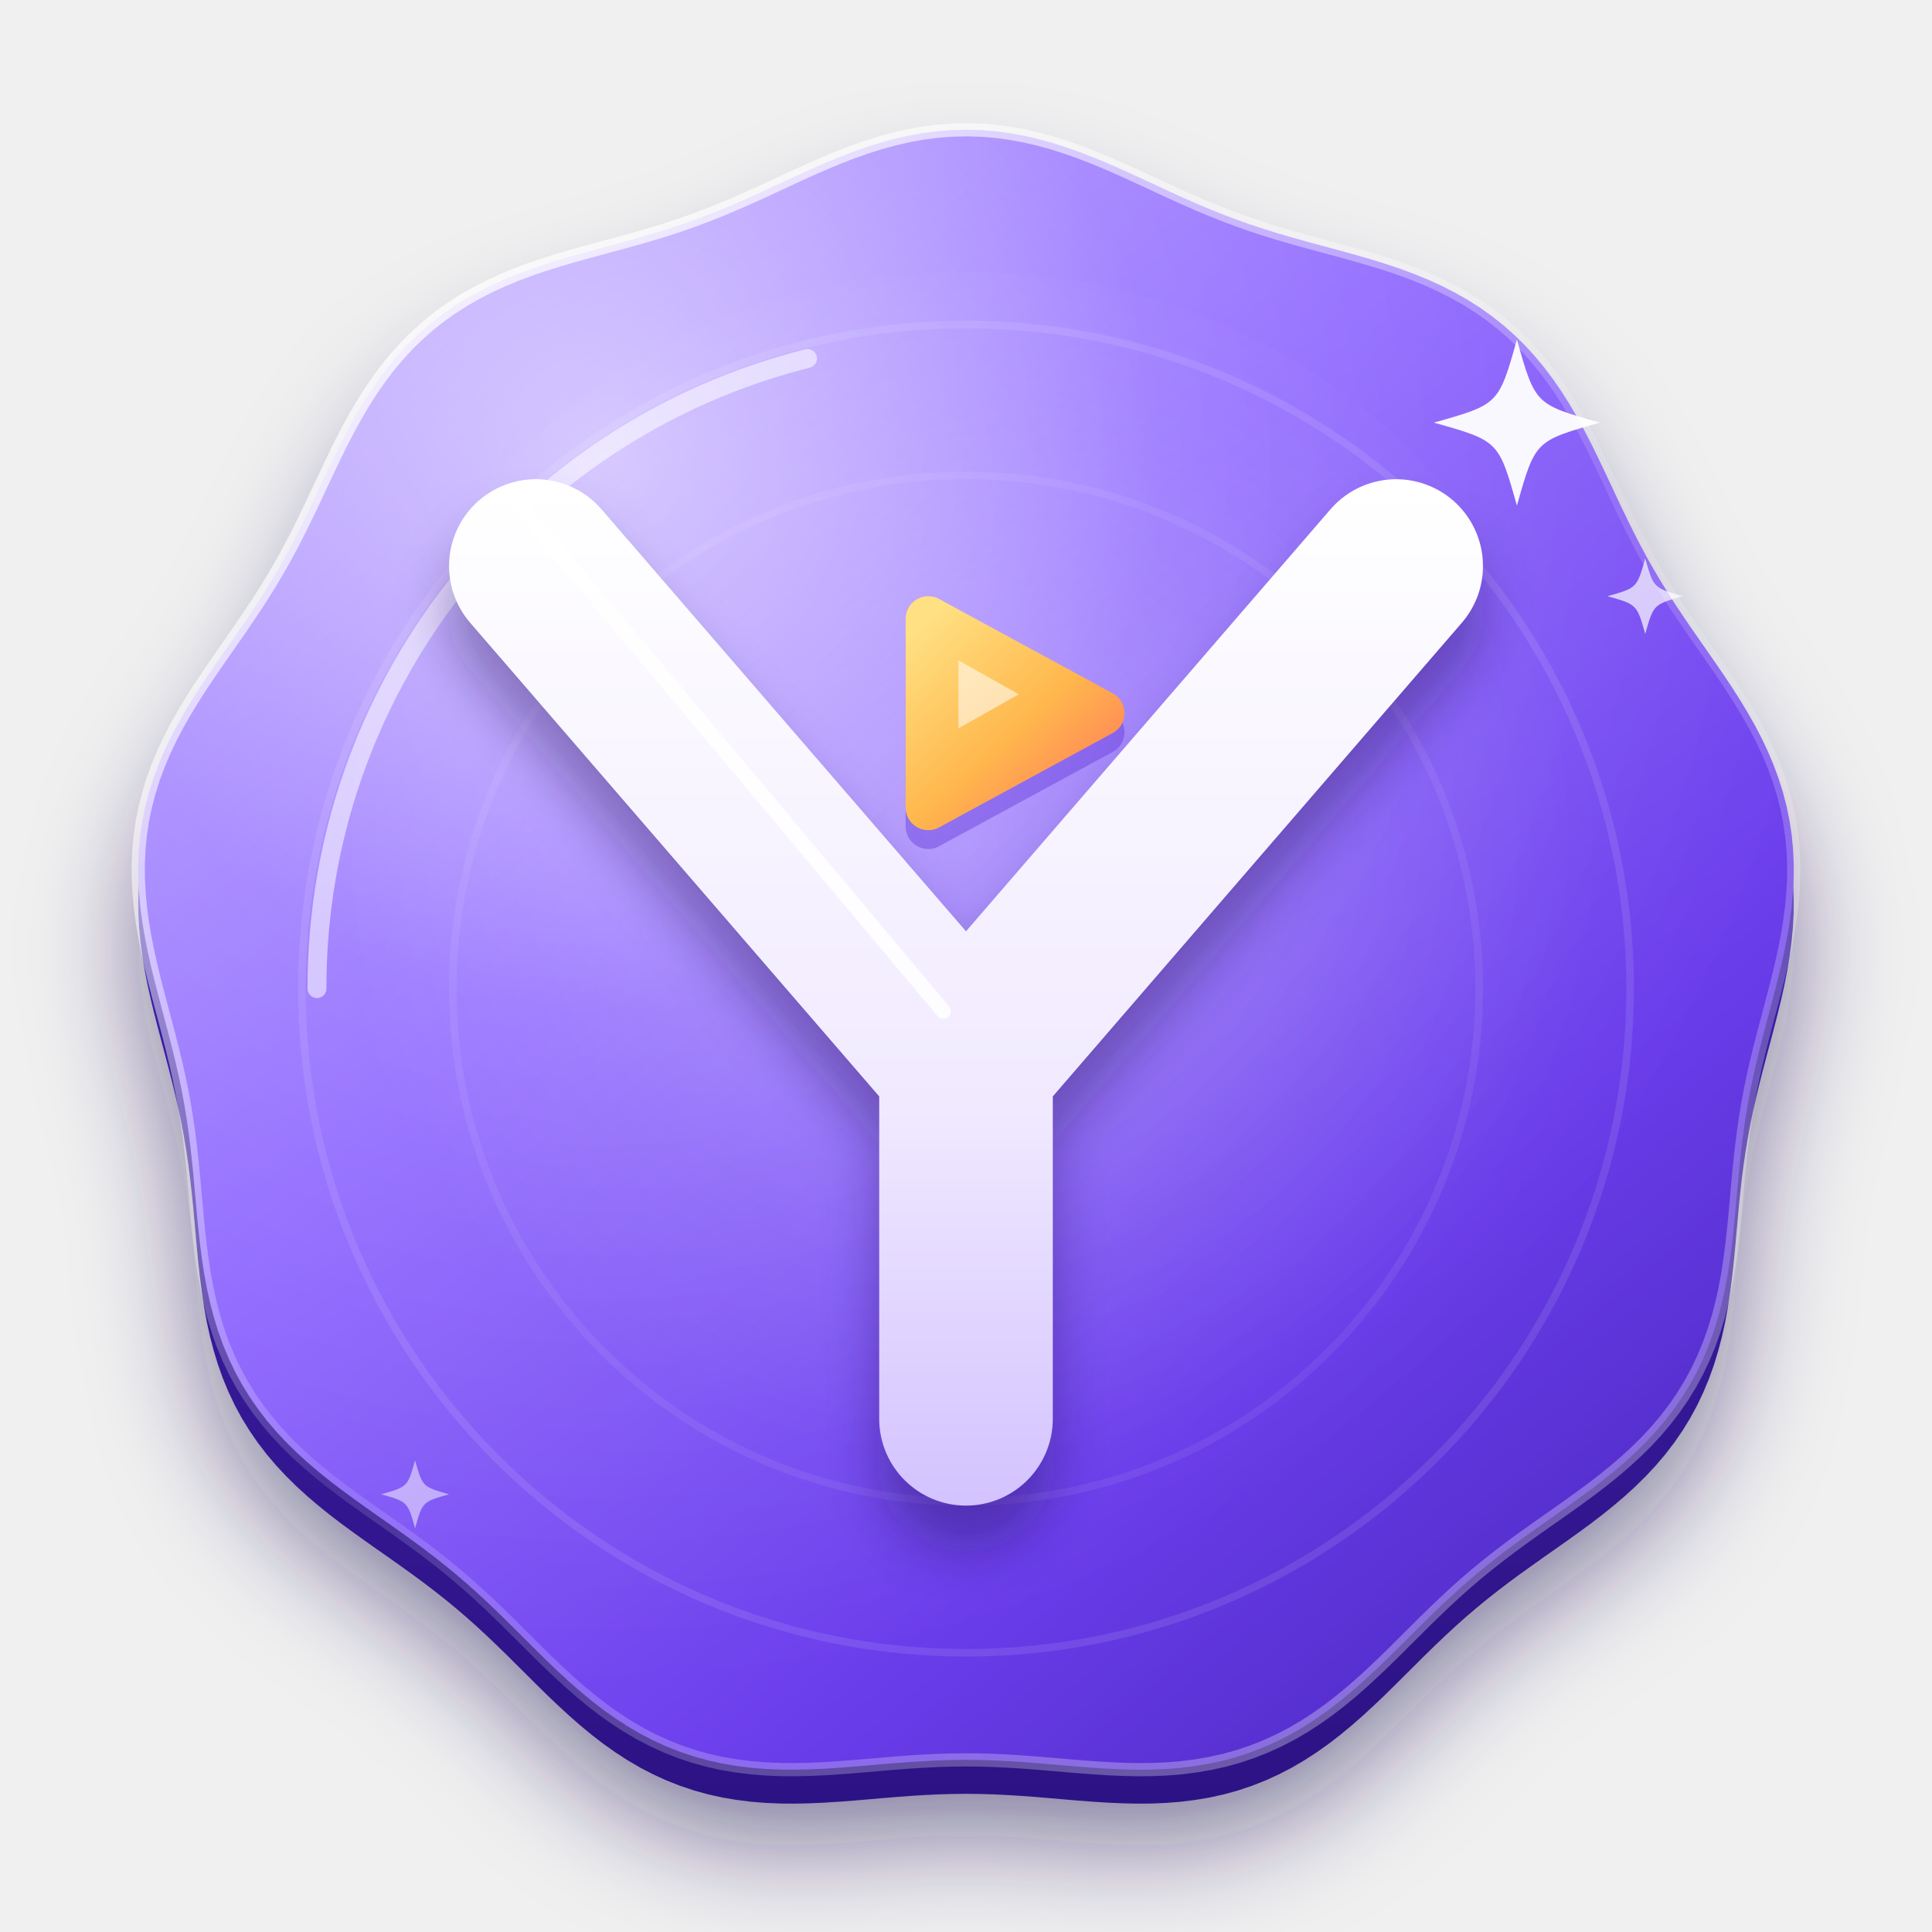
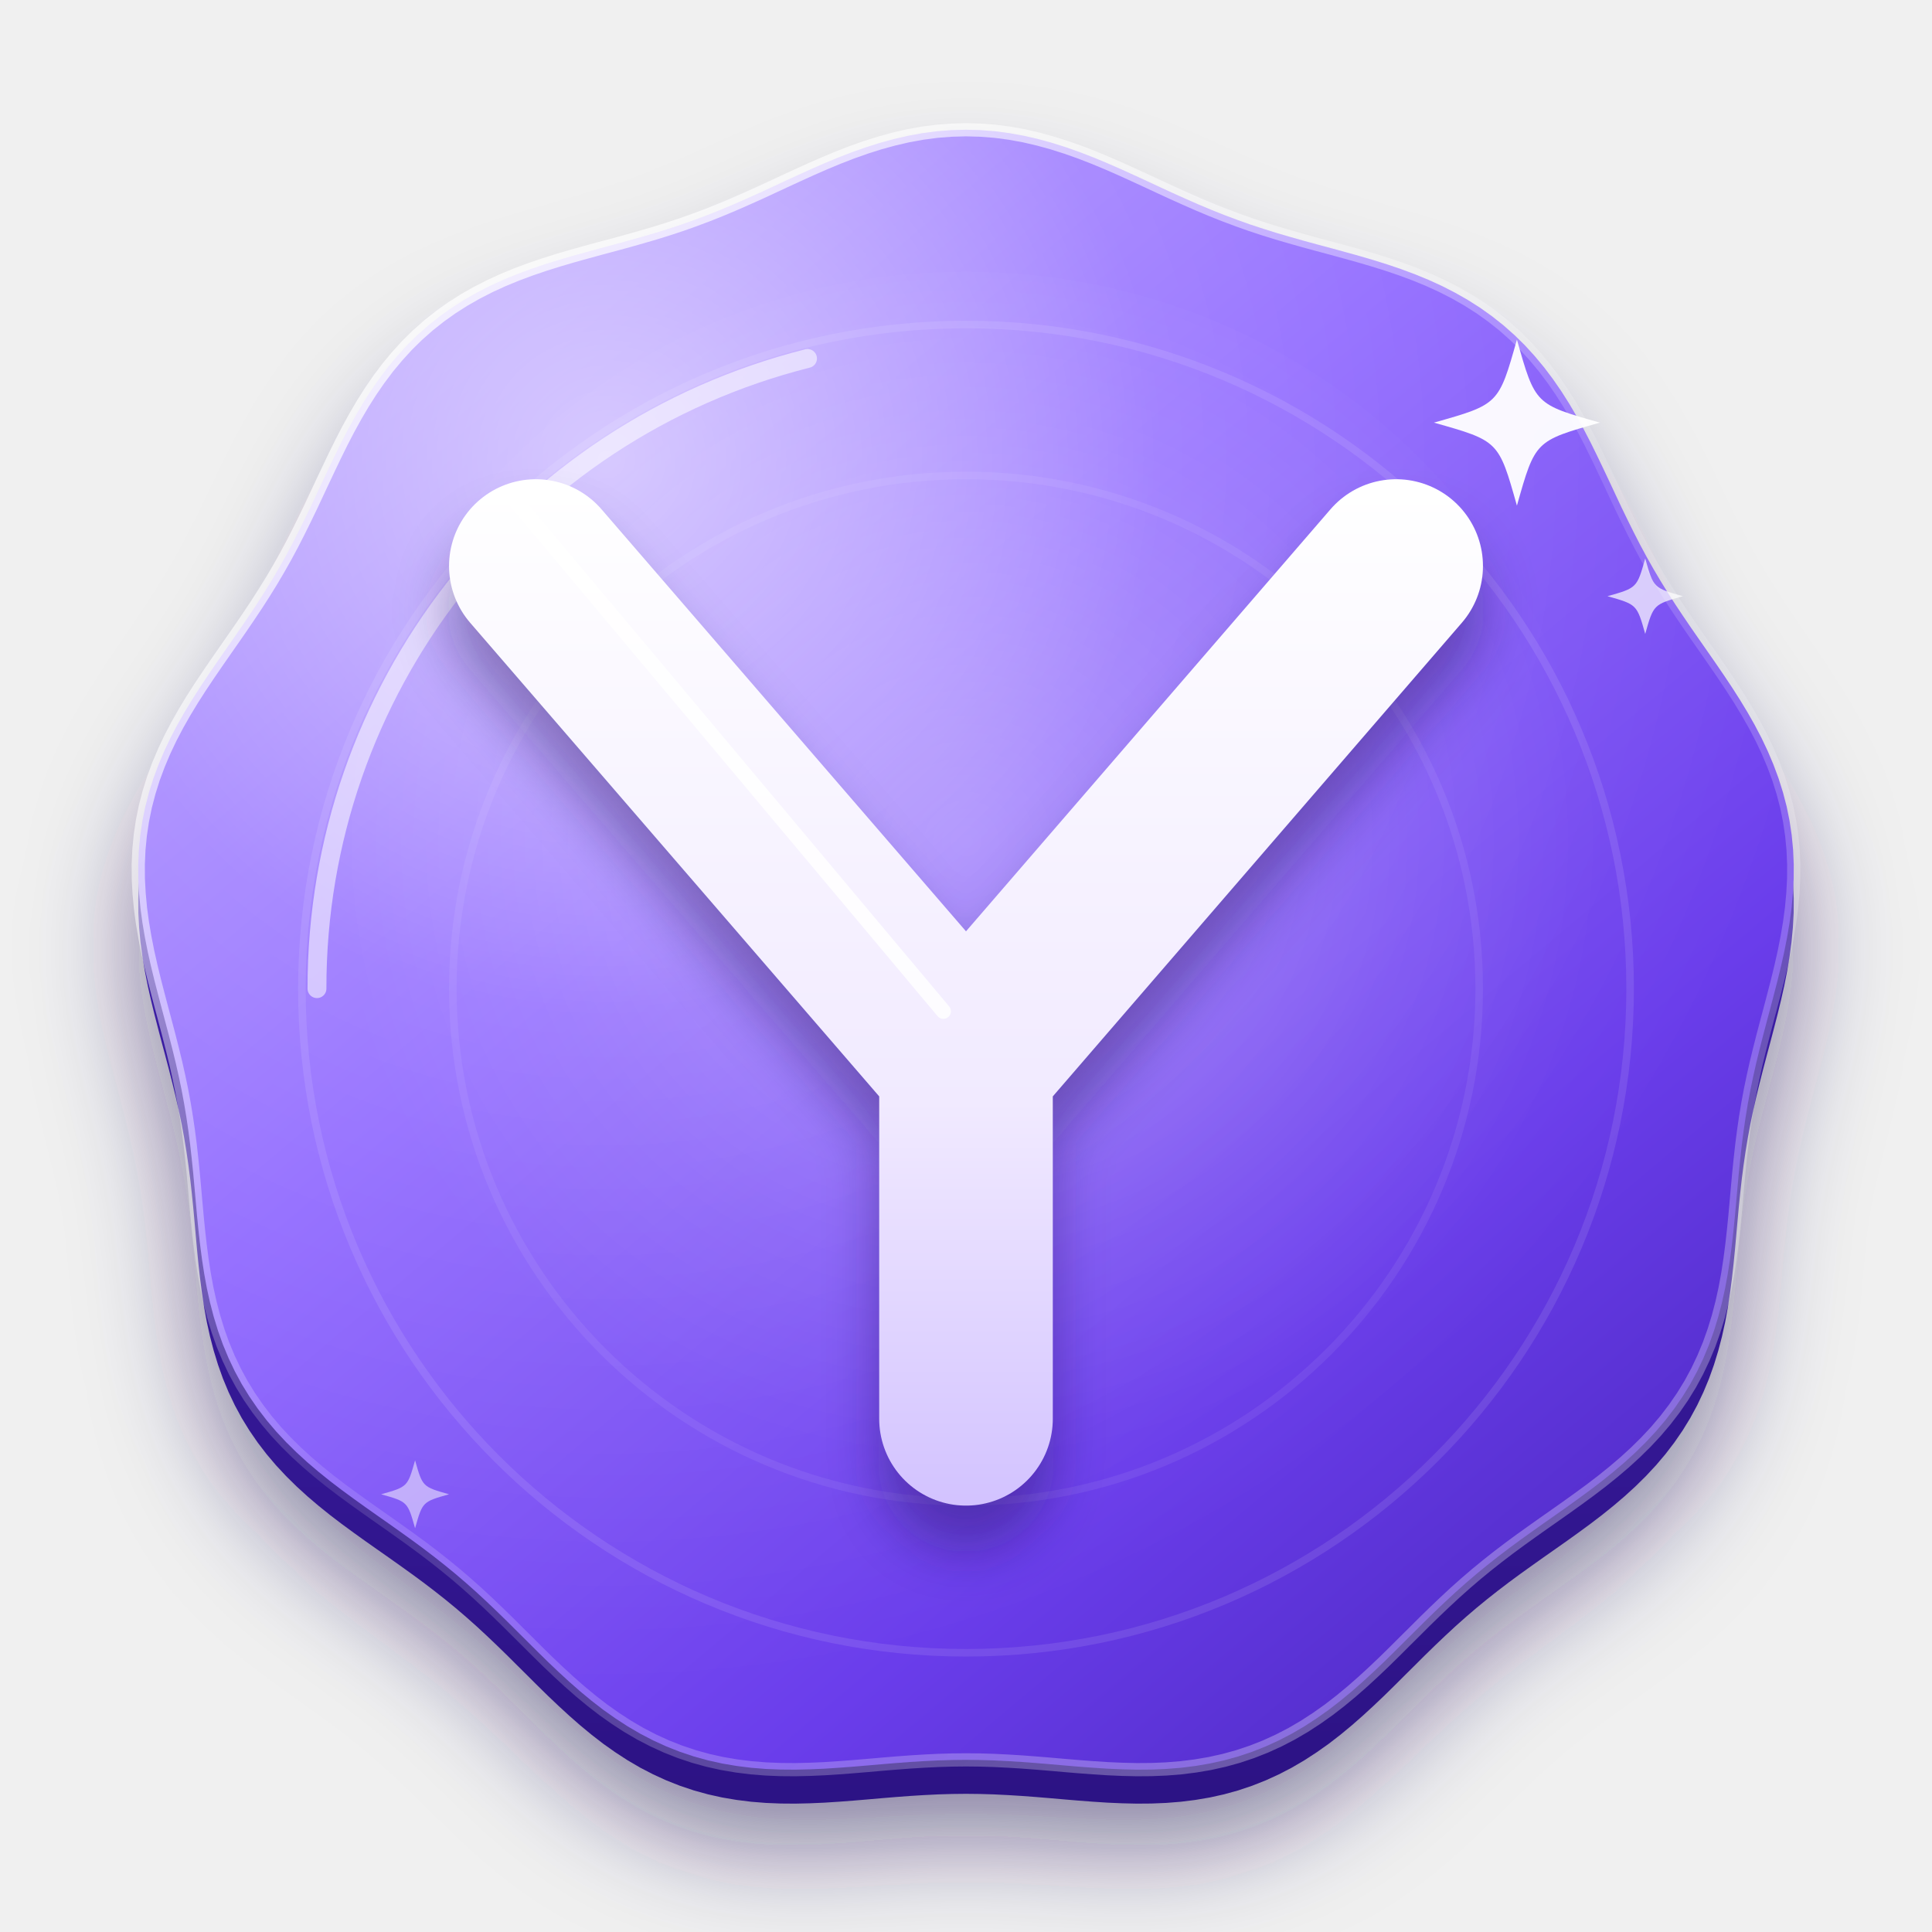
<svg xmlns="http://www.w3.org/2000/svg" width="512" height="512" viewBox="0 0 512 512" role="img" aria-labelledby="t d">
  <defs>
    <linearGradient id="body" x1="70" y1="40" x2="440" y2="480" gradientUnits="userSpaceOnUse">
      <stop offset="0" stop-color="#B9A3FF" />
      <stop offset="0.38" stop-color="#8F68FF" />
      <stop offset="0.72" stop-color="#6A3DEB" />
      <stop offset="1" stop-color="#4624B8" />
    </linearGradient>
    <linearGradient id="depth" x1="256" y1="40" x2="256" y2="500" gradientUnits="userSpaceOnUse">
      <stop offset="0" stop-color="#4A27C2" />
      <stop offset="1" stop-color="#2A1180" />
    </linearGradient>
    <radialGradient id="light" cx="0.28" cy="0.2" r="0.75">
      <stop offset="0" stop-color="#FFFFFF" stop-opacity="0.55" />
      <stop offset="0.45" stop-color="#FFFFFF" stop-opacity="0.12" />
      <stop offset="1" stop-color="#FFFFFF" stop-opacity="0" />
    </radialGradient>
    <radialGradient id="glow" cx="0.5" cy="0.46" r="0.5">
      <stop offset="0" stop-color="#FFFFFF" stop-opacity="0.26" />
      <stop offset="0.7" stop-color="#FFFFFF" stop-opacity="0.06" />
      <stop offset="1" stop-color="#FFFFFF" stop-opacity="0" />
    </radialGradient>
    <linearGradient id="rim" x1="90" y1="50" x2="420" y2="470" gradientUnits="userSpaceOnUse">
      <stop offset="0" stop-color="#FFFFFF" stop-opacity="0.85" />
      <stop offset="0.5" stop-color="#FFFFFF" stop-opacity="0.12" />
      <stop offset="1" stop-color="#FFFFFF" stop-opacity="0.35" />
    </linearGradient>
    <linearGradient id="letter" x1="256" y1="130" x2="256" y2="400" gradientUnits="userSpaceOnUse">
      <stop offset="0" stop-color="#FFFFFF" />
      <stop offset="0.6" stop-color="#F1EAFF" />
      <stop offset="1" stop-color="#D2C2FF" />
    </linearGradient>
-     <linearGradient id="accent" x1="246" y1="164" x2="292" y2="214" gradientUnits="userSpaceOnUse">
-       <stop offset="0" stop-color="#FFE082" />
-       <stop offset="0.55" stop-color="#FFB74D" />
-       <stop offset="1" stop-color="#FF7A59" />
-     </linearGradient>
    <clipPath id="clip">
      <path d="M256,34.38L259.87,34.49L263.72,34.79L267.57,35.3L271.38,35.99L275.17,36.87L278.92,37.9L282.63,39.08L286.3,40.38L289.93,41.79L293.51,43.28L297.05,44.83L300.55,46.42L304.02,48.02L307.46,49.62L310.88,51.2L314.29,52.73L317.69,54.22L321.1,55.65L324.52,57.01L327.96,58.3L331.42,59.53L334.91,60.68L338.44,61.78L342.01,62.82L345.61,63.84L349.24,64.83L352.9,65.81L356.59,66.82L360.29,67.85L364,68.94L367.7,70.1L371.38,71.35L375.03,72.71L378.63,74.19L382.17,75.81L385.63,77.58L389,79.5L392.27,81.58L395.42,83.83L398.45,86.23L401.35,88.8L404.11,91.51L406.72,94.37L409.2,97.35L411.54,100.46L413.75,103.66L415.84,106.95L417.81,110.31L419.68,113.71L421.47,117.16L423.18,120.62L424.84,124.09L426.47,127.54L428.08,130.98L429.68,134.39L431.31,137.75L432.96,141.08L434.65,144.37L436.39,147.61L438.2,150.81L440.07,153.97L442,157.1L444,160.21L446.06,163.3L448.16,166.39L450.31,169.49L452.48,172.6L454.66,175.74L456.83,178.91L458.97,182.12L461.06,185.39L463.08,188.72L465,192.1L466.81,195.55L468.48,199.07L469.99,202.65L471.34,206.28L472.5,209.98L473.48,213.73L474.25,217.52L474.82,221.34L475.19,225.2L475.36,229.07L475.34,232.95L475.13,236.83L474.77,240.7L474.25,244.56L473.6,248.4L472.85,252.21L472,256L471.09,259.75L470.13,263.48L469.16,267.17L468.18,270.84L467.22,274.48L466.3,278.1L465.42,281.71L464.61,285.32L463.86,288.92L463.19,292.53L462.59,296.16L462.06,299.8L461.59,303.46L461.18,307.16L460.8,310.88L460.46,314.63L460.12,318.41L459.78,322.21L459.4,326.04L458.97,329.88L458.47,333.72L457.88,337.57L457.18,341.39L456.34,345.2L455.36,348.96L454.22,352.68L452.92,356.33L451.43,359.91L449.77,363.41L447.93,366.81L445.9,370.11L443.71,373.29L441.35,376.37L438.84,379.33L436.19,382.17L433.42,384.9L430.54,387.53L427.58,390.05L424.55,392.49L421.47,394.84L418.35,397.13L415.23,399.37L412.11,401.57L409,403.75L405.93,405.93L402.89,408.11L399.9,410.31L396.96,412.55L394.07,414.83L391.23,417.16L388.44,419.55L385.69,422L382.98,424.51L380.29,427.07L377.61,429.68L374.94,432.34L372.25,435.01L369.54,437.71L366.8,440.4L364,443.06L361.14,445.69L358.22,448.25L355.22,450.73L352.14,453.11L348.96,455.36L345.7,457.48L342.35,459.44L338.92,461.22L335.4,462.83L331.8,464.25L328.13,465.48L324.4,466.51L320.62,467.35L316.79,468L312.93,468.48L309.05,468.79L305.16,468.95L301.27,468.98L297.38,468.89L293.51,468.72L289.65,468.47L285.82,468.18L282.01,467.86L278.23,467.53L274.48,467.22L270.75,466.94L267.04,466.71L263.35,466.53L259.67,466.42L256,466.38L252.33,466.42L248.65,466.53L244.96,466.71L241.25,466.94L237.52,467.22L233.77,467.53L229.99,467.86L226.18,468.18L222.35,468.47L218.49,468.72L214.62,468.89L210.73,468.98L206.84,468.95L202.95,468.79L199.07,468.48L195.21,468L191.38,467.35L187.6,466.51L183.87,465.48L180.2,464.25L176.6,462.83L173.08,461.22L169.65,459.44L166.3,457.48L163.04,455.36L159.86,453.11L156.78,450.73L153.78,448.25L150.86,445.69L148,443.06L145.2,440.4L142.46,437.71L139.75,435.01L137.06,432.34L134.39,429.68L131.71,427.07L129.02,424.51L126.31,422L123.56,419.55L120.77,417.16L117.93,414.83L115.04,412.55L112.1,410.31L109.11,408.11L106.07,405.93L103,403.75L99.89,401.57L96.77,399.37L93.65,397.13L90.53,394.84L87.45,392.49L84.42,390.05L81.46,387.53L78.58,384.9L75.81,382.17L73.16,379.33L70.65,376.37L68.29,373.29L66.1,370.11L64.07,366.81L62.23,363.41L60.57,359.91L59.08,356.33L57.78,352.68L56.64,348.96L55.66,345.2L54.82,341.39L54.12,337.57L53.53,333.72L53.03,329.88L52.6,326.04L52.22,322.21L51.88,318.41L51.54,314.63L51.2,310.88L50.82,307.16L50.41,303.46L49.94,299.8L49.41,296.16L48.81,292.53L48.14,288.92L47.39,285.32L46.58,281.71L45.7,278.1L44.78,274.48L43.82,270.84L42.84,267.17L41.87,263.48L40.91,259.75L40,256L39.15,252.21L38.4,248.4L37.75,244.56L37.23,240.7L36.87,236.83L36.66,232.95L36.64,229.07L36.81,225.2L37.18,221.34L37.75,217.52L38.52,213.73L39.5,209.98L40.66,206.28L42.01,202.65L43.52,199.07L45.19,195.55L47,192.1L48.92,188.72L50.94,185.39L53.03,182.12L55.17,178.91L57.34,175.74L59.52,172.6L61.69,169.49L63.84,166.39L65.94,163.3L68,160.21L70,157.1L71.93,153.97L73.8,150.81L75.61,147.61L77.35,144.37L79.04,141.08L80.69,137.75L82.32,134.39L83.92,130.98L85.53,127.54L87.16,124.09L88.82,120.62L90.53,117.16L92.32,113.71L94.19,110.31L96.16,106.95L98.25,103.66L100.46,100.46L102.8,97.35L105.28,94.37L107.89,91.51L110.65,88.8L113.55,86.23L116.58,83.83L119.73,81.58L123,79.5L126.37,77.58L129.83,75.81L133.37,74.19L136.97,72.71L140.62,71.35L144.3,70.1L148,68.94L151.71,67.85L155.41,66.82L159.1,65.81L162.76,64.83L166.39,63.84L169.99,62.82L173.56,61.78L177.09,60.68L180.58,59.53L184.04,58.3L187.48,57.01L190.9,55.65L194.31,54.22L197.71,52.73L201.12,51.2L204.54,49.62L207.98,48.02L211.45,46.42L214.95,44.83L218.49,43.28L222.07,41.79L225.7,40.38L229.37,39.08L233.08,37.9L236.83,36.87L240.62,35.99L244.43,35.3L248.28,34.79L252.13,34.49Z" />
    </clipPath>
    <filter id="blur" x="-20%" y="-20%" width="140%" height="150%">
      <feGaussianBlur stdDeviation="14" />
    </filter>
    <filter id="soft" x="-20%" y="-20%" width="140%" height="150%">
      <feGaussianBlur stdDeviation="7" />
    </filter>
  </defs>
  <path d="M256,34.38L259.87,34.49L263.72,34.79L267.57,35.3L271.38,35.99L275.17,36.87L278.92,37.9L282.63,39.08L286.3,40.38L289.93,41.79L293.51,43.28L297.05,44.83L300.55,46.42L304.02,48.02L307.46,49.62L310.88,51.2L314.29,52.73L317.69,54.22L321.1,55.65L324.52,57.01L327.96,58.3L331.42,59.53L334.91,60.68L338.44,61.78L342.01,62.82L345.61,63.84L349.24,64.83L352.9,65.81L356.59,66.82L360.29,67.85L364,68.94L367.7,70.1L371.38,71.35L375.03,72.71L378.63,74.19L382.17,75.81L385.63,77.58L389,79.5L392.27,81.58L395.42,83.83L398.45,86.23L401.35,88.8L404.11,91.51L406.72,94.37L409.2,97.35L411.54,100.46L413.75,103.66L415.84,106.95L417.81,110.31L419.68,113.71L421.47,117.16L423.18,120.62L424.84,124.09L426.47,127.54L428.08,130.98L429.68,134.39L431.31,137.75L432.96,141.08L434.65,144.37L436.39,147.61L438.2,150.81L440.07,153.97L442,157.1L444,160.21L446.06,163.3L448.16,166.39L450.31,169.49L452.48,172.6L454.66,175.74L456.83,178.91L458.97,182.12L461.06,185.39L463.08,188.72L465,192.1L466.81,195.55L468.48,199.07L469.99,202.65L471.34,206.28L472.5,209.98L473.48,213.73L474.25,217.52L474.82,221.34L475.19,225.2L475.36,229.07L475.34,232.95L475.13,236.83L474.77,240.7L474.25,244.56L473.6,248.4L472.85,252.21L472,256L471.09,259.75L470.13,263.48L469.16,267.17L468.18,270.84L467.22,274.48L466.3,278.1L465.42,281.71L464.61,285.32L463.86,288.92L463.19,292.53L462.59,296.16L462.06,299.8L461.59,303.46L461.18,307.16L460.8,310.88L460.46,314.63L460.12,318.41L459.78,322.21L459.4,326.04L458.97,329.88L458.47,333.72L457.88,337.57L457.18,341.39L456.34,345.2L455.36,348.96L454.22,352.68L452.92,356.33L451.43,359.91L449.77,363.41L447.93,366.81L445.9,370.11L443.71,373.29L441.35,376.37L438.84,379.33L436.19,382.17L433.42,384.9L430.54,387.53L427.58,390.05L424.55,392.49L421.47,394.84L418.35,397.13L415.23,399.37L412.11,401.57L409,403.75L405.93,405.93L402.89,408.11L399.9,410.31L396.96,412.55L394.07,414.83L391.23,417.16L388.44,419.55L385.69,422L382.98,424.51L380.29,427.07L377.61,429.68L374.94,432.34L372.25,435.01L369.54,437.71L366.8,440.4L364,443.06L361.14,445.69L358.22,448.25L355.22,450.73L352.14,453.11L348.96,455.36L345.7,457.48L342.35,459.44L338.92,461.22L335.4,462.83L331.8,464.25L328.13,465.48L324.4,466.51L320.62,467.35L316.79,468L312.93,468.48L309.05,468.79L305.16,468.95L301.27,468.98L297.38,468.89L293.51,468.72L289.65,468.47L285.82,468.18L282.01,467.86L278.23,467.53L274.48,467.22L270.75,466.94L267.04,466.71L263.35,466.53L259.67,466.42L256,466.38L252.33,466.42L248.65,466.53L244.96,466.71L241.25,466.94L237.52,467.22L233.77,467.53L229.99,467.86L226.18,468.18L222.35,468.47L218.49,468.72L214.62,468.89L210.73,468.98L206.84,468.95L202.95,468.79L199.07,468.48L195.21,468L191.38,467.35L187.6,466.51L183.87,465.48L180.2,464.25L176.6,462.83L173.08,461.22L169.65,459.44L166.3,457.48L163.04,455.36L159.86,453.11L156.78,450.73L153.78,448.25L150.86,445.69L148,443.06L145.2,440.4L142.46,437.71L139.75,435.01L137.06,432.34L134.39,429.68L131.71,427.07L129.02,424.51L126.31,422L123.56,419.55L120.77,417.16L117.93,414.83L115.04,412.55L112.1,410.31L109.11,408.11L106.07,405.93L103,403.75L99.89,401.57L96.77,399.37L93.65,397.13L90.53,394.84L87.45,392.49L84.42,390.05L81.46,387.53L78.58,384.9L75.81,382.17L73.16,379.33L70.65,376.37L68.29,373.29L66.1,370.11L64.07,366.81L62.23,363.41L60.57,359.91L59.08,356.33L57.78,352.68L56.64,348.96L55.66,345.2L54.82,341.39L54.12,337.57L53.53,333.72L53.03,329.88L52.6,326.04L52.22,322.21L51.88,318.41L51.54,314.63L51.2,310.88L50.82,307.16L50.41,303.46L49.94,299.8L49.41,296.16L48.81,292.53L48.14,288.92L47.39,285.32L46.58,281.71L45.7,278.1L44.78,274.48L43.82,270.84L42.84,267.17L41.87,263.48L40.91,259.75L40,256L39.15,252.21L38.4,248.4L37.75,244.56L37.23,240.7L36.87,236.83L36.66,232.95L36.64,229.07L36.81,225.2L37.18,221.34L37.75,217.52L38.52,213.73L39.5,209.98L40.66,206.28L42.01,202.65L43.52,199.07L45.19,195.55L47,192.1L48.92,188.72L50.94,185.39L53.03,182.12L55.17,178.91L57.34,175.74L59.52,172.6L61.69,169.49L63.84,166.39L65.94,163.3L68,160.21L70,157.1L71.93,153.97L73.8,150.81L75.61,147.61L77.35,144.37L79.04,141.08L80.69,137.75L82.32,134.39L83.92,130.98L85.53,127.54L87.16,124.09L88.82,120.62L90.53,117.16L92.32,113.71L94.19,110.31L96.16,106.95L98.25,103.66L100.46,100.46L102.8,97.35L105.28,94.37L107.89,91.51L110.65,88.8L113.55,86.23L116.58,83.83L119.73,81.58L123,79.5L126.37,77.58L129.83,75.81L133.37,74.19L136.97,72.71L140.62,71.35L144.3,70.1L148,68.94L151.71,67.85L155.41,66.82L159.1,65.81L162.76,64.83L166.39,63.84L169.99,62.82L173.56,61.78L177.09,60.68L180.58,59.53L184.04,58.3L187.48,57.01L190.9,55.65L194.31,54.22L197.71,52.73L201.12,51.2L204.54,49.62L207.98,48.02L211.45,46.42L214.95,44.83L218.49,43.28L222.07,41.79L225.7,40.38L229.37,39.08L233.08,37.9L236.83,36.87L240.62,35.99L244.43,35.3L248.28,34.79L252.13,34.49Z" transform="translate(0 20)" fill="#1B0A55" opacity="0.5" filter="url(#blur)" />
  <path d="M256,34.38L259.87,34.49L263.72,34.79L267.57,35.3L271.38,35.99L275.17,36.87L278.92,37.9L282.63,39.08L286.3,40.38L289.93,41.79L293.51,43.28L297.05,44.83L300.55,46.42L304.02,48.02L307.46,49.62L310.88,51.2L314.29,52.73L317.69,54.22L321.1,55.65L324.52,57.01L327.96,58.3L331.42,59.53L334.91,60.68L338.44,61.78L342.01,62.82L345.61,63.84L349.24,64.83L352.9,65.81L356.59,66.82L360.29,67.85L364,68.94L367.7,70.1L371.38,71.35L375.03,72.71L378.63,74.19L382.17,75.81L385.63,77.58L389,79.5L392.27,81.58L395.42,83.83L398.45,86.23L401.35,88.8L404.11,91.51L406.72,94.37L409.2,97.35L411.54,100.46L413.75,103.66L415.84,106.95L417.81,110.31L419.68,113.71L421.47,117.16L423.18,120.62L424.84,124.09L426.47,127.54L428.08,130.98L429.68,134.39L431.31,137.75L432.96,141.08L434.65,144.37L436.39,147.61L438.2,150.81L440.07,153.97L442,157.1L444,160.21L446.06,163.3L448.16,166.39L450.31,169.49L452.48,172.6L454.66,175.74L456.83,178.91L458.97,182.12L461.06,185.39L463.08,188.72L465,192.1L466.81,195.55L468.48,199.07L469.99,202.65L471.34,206.28L472.5,209.98L473.48,213.73L474.25,217.52L474.82,221.34L475.19,225.2L475.36,229.07L475.34,232.95L475.13,236.83L474.77,240.7L474.25,244.56L473.6,248.4L472.85,252.21L472,256L471.09,259.75L470.13,263.48L469.16,267.17L468.18,270.84L467.22,274.48L466.3,278.1L465.42,281.71L464.61,285.32L463.86,288.92L463.19,292.53L462.59,296.16L462.06,299.8L461.59,303.46L461.18,307.16L460.8,310.88L460.46,314.63L460.12,318.41L459.78,322.21L459.4,326.04L458.97,329.88L458.47,333.72L457.88,337.57L457.18,341.39L456.34,345.2L455.36,348.96L454.22,352.68L452.92,356.33L451.43,359.91L449.77,363.41L447.93,366.81L445.9,370.11L443.71,373.29L441.35,376.37L438.84,379.33L436.19,382.17L433.42,384.9L430.54,387.53L427.58,390.05L424.55,392.49L421.47,394.84L418.35,397.13L415.23,399.37L412.11,401.57L409,403.75L405.93,405.93L402.89,408.11L399.9,410.31L396.96,412.55L394.07,414.83L391.23,417.16L388.44,419.55L385.69,422L382.98,424.51L380.29,427.07L377.61,429.68L374.94,432.34L372.25,435.01L369.54,437.71L366.8,440.4L364,443.06L361.14,445.69L358.22,448.25L355.22,450.73L352.14,453.11L348.96,455.36L345.7,457.48L342.35,459.44L338.92,461.22L335.4,462.83L331.8,464.25L328.13,465.48L324.4,466.51L320.62,467.35L316.79,468L312.93,468.48L309.05,468.79L305.16,468.95L301.27,468.98L297.38,468.89L293.51,468.72L289.65,468.47L285.82,468.18L282.01,467.86L278.23,467.53L274.48,467.22L270.75,466.94L267.04,466.71L263.35,466.53L259.67,466.42L256,466.38L252.33,466.42L248.65,466.53L244.96,466.71L241.25,466.94L237.52,467.22L233.77,467.53L229.99,467.86L226.18,468.18L222.35,468.47L218.49,468.72L214.62,468.89L210.73,468.98L206.84,468.95L202.95,468.79L199.07,468.48L195.21,468L191.38,467.35L187.6,466.51L183.87,465.48L180.2,464.25L176.6,462.83L173.08,461.22L169.65,459.44L166.3,457.48L163.04,455.36L159.86,453.11L156.78,450.73L153.78,448.25L150.86,445.69L148,443.06L145.2,440.4L142.46,437.71L139.75,435.01L137.06,432.34L134.39,429.68L131.71,427.07L129.02,424.51L126.31,422L123.56,419.55L120.77,417.16L117.93,414.83L115.04,412.55L112.1,410.31L109.11,408.11L106.07,405.93L103,403.75L99.89,401.57L96.77,399.37L93.65,397.13L90.53,394.84L87.45,392.49L84.42,390.05L81.46,387.53L78.58,384.9L75.81,382.17L73.16,379.33L70.65,376.37L68.29,373.29L66.1,370.11L64.07,366.81L62.23,363.41L60.57,359.91L59.08,356.33L57.78,352.68L56.64,348.96L55.66,345.2L54.82,341.39L54.12,337.57L53.53,333.72L53.03,329.88L52.6,326.04L52.22,322.21L51.88,318.41L51.54,314.63L51.2,310.88L50.82,307.16L50.41,303.46L49.94,299.8L49.41,296.16L48.81,292.53L48.14,288.92L47.39,285.32L46.58,281.71L45.7,278.1L44.78,274.48L43.82,270.84L42.84,267.17L41.87,263.48L40.91,259.75L40,256L39.15,252.21L38.4,248.4L37.75,244.56L37.23,240.7L36.87,236.83L36.66,232.95L36.64,229.07L36.81,225.2L37.18,221.34L37.75,217.52L38.52,213.73L39.5,209.98L40.66,206.28L42.01,202.65L43.52,199.07L45.19,195.55L47,192.1L48.92,188.72L50.94,185.39L53.03,182.12L55.17,178.91L57.34,175.74L59.52,172.6L61.69,169.49L63.84,166.39L65.94,163.3L68,160.21L70,157.1L71.93,153.97L73.8,150.81L75.61,147.61L77.35,144.37L79.04,141.08L80.69,137.75L82.32,134.39L83.92,130.98L85.53,127.54L87.16,124.09L88.82,120.62L90.53,117.16L92.32,113.71L94.19,110.31L96.16,106.95L98.25,103.66L100.46,100.46L102.8,97.35L105.28,94.37L107.89,91.51L110.65,88.8L113.55,86.23L116.58,83.83L119.73,81.58L123,79.5L126.37,77.58L129.83,75.81L133.37,74.19L136.97,72.71L140.62,71.35L144.3,70.1L148,68.94L151.71,67.85L155.41,66.82L159.1,65.81L162.76,64.83L166.39,63.84L169.99,62.82L173.56,61.78L177.09,60.68L180.58,59.53L184.04,58.3L187.48,57.01L190.9,55.65L194.31,54.22L197.71,52.73L201.12,51.2L204.54,49.62L207.98,48.02L211.45,46.42L214.95,44.83L218.49,43.28L222.07,41.79L225.7,40.38L229.37,39.08L233.08,37.9L236.83,36.87L240.62,35.99L244.43,35.3L248.28,34.79L252.13,34.49Z" transform="translate(0 9)" fill="url(#depth)" />
  <path d="M256,34.38L259.87,34.49L263.72,34.79L267.57,35.3L271.38,35.99L275.17,36.87L278.92,37.9L282.63,39.08L286.3,40.38L289.93,41.79L293.51,43.28L297.05,44.83L300.55,46.42L304.02,48.02L307.46,49.62L310.88,51.2L314.29,52.73L317.69,54.22L321.1,55.65L324.52,57.01L327.96,58.3L331.42,59.53L334.91,60.68L338.44,61.78L342.01,62.82L345.61,63.84L349.24,64.83L352.9,65.81L356.59,66.82L360.29,67.85L364,68.94L367.7,70.1L371.38,71.35L375.03,72.71L378.63,74.19L382.17,75.81L385.63,77.58L389,79.5L392.27,81.58L395.42,83.83L398.45,86.23L401.35,88.8L404.11,91.51L406.72,94.37L409.2,97.35L411.54,100.46L413.75,103.66L415.84,106.95L417.81,110.31L419.68,113.71L421.47,117.16L423.18,120.62L424.84,124.09L426.47,127.54L428.08,130.98L429.68,134.39L431.31,137.75L432.96,141.08L434.65,144.37L436.39,147.61L438.2,150.81L440.07,153.97L442,157.1L444,160.21L446.06,163.3L448.16,166.39L450.31,169.49L452.48,172.6L454.66,175.74L456.83,178.91L458.97,182.12L461.06,185.39L463.08,188.72L465,192.1L466.81,195.55L468.48,199.07L469.99,202.65L471.34,206.28L472.5,209.98L473.48,213.73L474.25,217.52L474.82,221.34L475.19,225.2L475.36,229.07L475.34,232.95L475.13,236.83L474.77,240.7L474.25,244.56L473.6,248.4L472.85,252.21L472,256L471.09,259.75L470.13,263.48L469.16,267.17L468.18,270.84L467.22,274.48L466.3,278.1L465.42,281.71L464.61,285.32L463.86,288.92L463.19,292.53L462.59,296.16L462.06,299.8L461.59,303.46L461.18,307.16L460.8,310.88L460.46,314.63L460.12,318.41L459.78,322.21L459.4,326.04L458.97,329.88L458.47,333.72L457.88,337.57L457.18,341.39L456.34,345.2L455.36,348.96L454.22,352.68L452.92,356.33L451.43,359.91L449.77,363.41L447.93,366.81L445.9,370.11L443.71,373.29L441.35,376.37L438.84,379.33L436.19,382.17L433.42,384.9L430.54,387.53L427.58,390.05L424.55,392.49L421.47,394.84L418.35,397.13L415.23,399.37L412.11,401.57L409,403.75L405.93,405.93L402.89,408.11L399.9,410.31L396.96,412.55L394.07,414.83L391.23,417.16L388.44,419.55L385.69,422L382.98,424.51L380.29,427.07L377.61,429.68L374.94,432.34L372.25,435.01L369.54,437.71L366.8,440.4L364,443.06L361.14,445.69L358.22,448.25L355.22,450.73L352.14,453.11L348.96,455.36L345.7,457.48L342.35,459.44L338.92,461.22L335.4,462.83L331.8,464.25L328.13,465.48L324.4,466.51L320.62,467.35L316.79,468L312.93,468.48L309.05,468.79L305.16,468.95L301.27,468.98L297.38,468.89L293.51,468.72L289.65,468.47L285.82,468.18L282.01,467.86L278.23,467.53L274.48,467.22L270.75,466.94L267.04,466.71L263.35,466.53L259.67,466.42L256,466.38L252.33,466.42L248.65,466.53L244.96,466.71L241.25,466.94L237.52,467.22L233.77,467.53L229.99,467.86L226.18,468.18L222.35,468.47L218.49,468.72L214.62,468.89L210.73,468.98L206.84,468.95L202.95,468.79L199.07,468.48L195.21,468L191.38,467.35L187.6,466.51L183.87,465.48L180.2,464.25L176.6,462.83L173.08,461.22L169.65,459.44L166.3,457.48L163.04,455.36L159.86,453.11L156.78,450.73L153.78,448.25L150.86,445.69L148,443.06L145.2,440.4L142.46,437.71L139.75,435.01L137.06,432.34L134.39,429.68L131.71,427.07L129.02,424.51L126.31,422L123.56,419.55L120.77,417.16L117.93,414.83L115.04,412.55L112.1,410.31L109.11,408.11L106.07,405.93L103,403.75L99.89,401.57L96.77,399.37L93.65,397.13L90.53,394.84L87.45,392.49L84.42,390.05L81.46,387.53L78.58,384.9L75.81,382.17L73.16,379.33L70.65,376.37L68.29,373.29L66.1,370.11L64.07,366.81L62.23,363.41L60.57,359.91L59.08,356.33L57.78,352.68L56.64,348.96L55.66,345.2L54.82,341.39L54.12,337.57L53.53,333.72L53.03,329.88L52.6,326.04L52.22,322.21L51.88,318.41L51.54,314.63L51.2,310.88L50.82,307.16L50.41,303.46L49.94,299.8L49.41,296.16L48.81,292.53L48.14,288.92L47.39,285.32L46.58,281.71L45.7,278.1L44.78,274.48L43.82,270.84L42.84,267.17L41.87,263.48L40.91,259.75L40,256L39.15,252.21L38.4,248.4L37.75,244.56L37.23,240.7L36.87,236.83L36.66,232.95L36.64,229.07L36.81,225.2L37.18,221.34L37.75,217.52L38.52,213.73L39.5,209.98L40.66,206.28L42.01,202.65L43.52,199.07L45.19,195.55L47,192.1L48.92,188.72L50.94,185.39L53.03,182.12L55.17,178.91L57.34,175.74L59.52,172.6L61.69,169.49L63.84,166.39L65.94,163.3L68,160.21L70,157.1L71.93,153.97L73.8,150.81L75.61,147.61L77.35,144.37L79.04,141.08L80.69,137.75L82.32,134.39L83.92,130.98L85.53,127.54L87.16,124.09L88.82,120.62L90.53,117.16L92.32,113.71L94.19,110.31L96.16,106.95L98.25,103.66L100.46,100.46L102.8,97.35L105.28,94.37L107.89,91.51L110.65,88.8L113.55,86.23L116.58,83.83L119.73,81.58L123,79.5L126.37,77.58L129.83,75.81L133.37,74.19L136.97,72.71L140.62,71.35L144.3,70.1L148,68.94L151.71,67.85L155.41,66.82L159.1,65.81L162.76,64.83L166.39,63.84L169.99,62.82L173.56,61.78L177.09,60.68L180.58,59.53L184.04,58.3L187.48,57.01L190.9,55.65L194.31,54.22L197.71,52.73L201.12,51.2L204.54,49.62L207.98,48.02L211.45,46.42L214.95,44.83L218.49,43.28L222.07,41.79L225.7,40.38L229.37,39.08L233.08,37.9L236.83,36.87L240.62,35.99L244.43,35.3L248.28,34.79L252.13,34.49Z" fill="url(#body)" />
  <g clip-path="url(#clip)">
    <path d="M256,34.38L259.87,34.49L263.72,34.79L267.57,35.3L271.38,35.99L275.17,36.87L278.92,37.9L282.63,39.08L286.3,40.38L289.93,41.79L293.51,43.28L297.05,44.83L300.55,46.42L304.02,48.02L307.46,49.62L310.88,51.2L314.29,52.73L317.69,54.22L321.1,55.65L324.52,57.01L327.96,58.3L331.42,59.53L334.91,60.68L338.44,61.78L342.01,62.82L345.61,63.84L349.24,64.83L352.9,65.81L356.59,66.82L360.29,67.85L364,68.94L367.7,70.1L371.38,71.35L375.03,72.71L378.63,74.19L382.17,75.81L385.63,77.58L389,79.5L392.27,81.58L395.42,83.83L398.45,86.23L401.35,88.8L404.11,91.51L406.72,94.37L409.2,97.35L411.54,100.46L413.75,103.66L415.84,106.95L417.81,110.31L419.68,113.71L421.47,117.16L423.18,120.62L424.84,124.09L426.47,127.54L428.08,130.98L429.68,134.39L431.31,137.75L432.96,141.08L434.65,144.37L436.39,147.61L438.2,150.81L440.07,153.97L442,157.1L444,160.21L446.06,163.3L448.16,166.39L450.31,169.49L452.48,172.6L454.66,175.74L456.83,178.91L458.97,182.12L461.06,185.39L463.08,188.72L465,192.1L466.81,195.55L468.48,199.07L469.99,202.65L471.34,206.28L472.5,209.98L473.48,213.73L474.25,217.52L474.82,221.34L475.19,225.2L475.36,229.07L475.34,232.95L475.13,236.83L474.77,240.7L474.25,244.56L473.6,248.4L472.85,252.21L472,256L471.09,259.75L470.13,263.48L469.16,267.17L468.18,270.84L467.22,274.48L466.3,278.1L465.42,281.71L464.61,285.32L463.86,288.92L463.19,292.53L462.59,296.16L462.06,299.8L461.59,303.46L461.18,307.16L460.8,310.88L460.46,314.63L460.12,318.41L459.78,322.21L459.4,326.04L458.97,329.88L458.47,333.72L457.88,337.57L457.18,341.39L456.34,345.2L455.36,348.96L454.22,352.68L452.92,356.33L451.43,359.91L449.77,363.41L447.93,366.81L445.9,370.11L443.71,373.29L441.35,376.37L438.84,379.33L436.19,382.17L433.42,384.9L430.54,387.53L427.58,390.05L424.55,392.49L421.47,394.84L418.35,397.13L415.23,399.37L412.11,401.57L409,403.75L405.93,405.93L402.89,408.11L399.9,410.31L396.96,412.55L394.07,414.83L391.23,417.16L388.44,419.55L385.69,422L382.98,424.51L380.29,427.07L377.61,429.68L374.94,432.34L372.25,435.01L369.54,437.71L366.8,440.4L364,443.06L361.14,445.69L358.22,448.25L355.22,450.73L352.14,453.11L348.96,455.36L345.7,457.48L342.35,459.44L338.92,461.22L335.4,462.83L331.8,464.25L328.13,465.48L324.4,466.51L320.62,467.35L316.79,468L312.93,468.48L309.05,468.79L305.16,468.95L301.27,468.98L297.38,468.89L293.51,468.72L289.65,468.47L285.82,468.18L282.01,467.86L278.23,467.53L274.48,467.22L270.75,466.94L267.04,466.71L263.35,466.53L259.67,466.42L256,466.38L252.33,466.42L248.65,466.53L244.96,466.71L241.25,466.94L237.52,467.22L233.77,467.53L229.99,467.86L226.18,468.18L222.35,468.47L218.49,468.72L214.62,468.89L210.73,468.98L206.84,468.95L202.95,468.79L199.07,468.48L195.21,468L191.38,467.35L187.6,466.51L183.87,465.48L180.2,464.25L176.6,462.83L173.08,461.22L169.65,459.44L166.3,457.48L163.04,455.36L159.86,453.11L156.78,450.73L153.78,448.25L150.86,445.69L148,443.06L145.2,440.4L142.46,437.71L139.75,435.01L137.06,432.34L134.39,429.68L131.71,427.07L129.02,424.51L126.31,422L123.56,419.55L120.77,417.16L117.93,414.83L115.04,412.55L112.1,410.31L109.11,408.11L106.07,405.93L103,403.75L99.89,401.57L96.77,399.37L93.65,397.13L90.53,394.84L87.45,392.49L84.42,390.05L81.46,387.53L78.58,384.9L75.81,382.17L73.16,379.33L70.65,376.37L68.29,373.29L66.1,370.11L64.07,366.81L62.23,363.41L60.57,359.91L59.08,356.33L57.78,352.68L56.64,348.96L55.66,345.2L54.82,341.39L54.12,337.57L53.53,333.72L53.03,329.88L52.6,326.04L52.22,322.21L51.88,318.41L51.54,314.63L51.2,310.88L50.82,307.16L50.41,303.46L49.94,299.8L49.41,296.16L48.81,292.53L48.14,288.92L47.39,285.32L46.58,281.71L45.7,278.1L44.78,274.48L43.82,270.84L42.84,267.17L41.87,263.48L40.91,259.75L40,256L39.15,252.21L38.4,248.4L37.75,244.56L37.23,240.7L36.87,236.83L36.66,232.95L36.64,229.07L36.81,225.2L37.18,221.34L37.75,217.52L38.52,213.73L39.5,209.98L40.66,206.28L42.01,202.65L43.52,199.07L45.19,195.55L47,192.1L48.92,188.72L50.94,185.39L53.03,182.12L55.17,178.91L57.34,175.74L59.52,172.6L61.69,169.49L63.84,166.39L65.94,163.3L68,160.21L70,157.1L71.93,153.97L73.8,150.81L75.61,147.61L77.35,144.37L79.04,141.08L80.69,137.75L82.32,134.39L83.92,130.98L85.53,127.54L87.16,124.09L88.82,120.62L90.53,117.16L92.32,113.71L94.19,110.31L96.16,106.95L98.25,103.66L100.46,100.46L102.8,97.35L105.28,94.37L107.89,91.51L110.65,88.8L113.55,86.23L116.58,83.83L119.73,81.58L123,79.5L126.37,77.58L129.83,75.81L133.37,74.19L136.97,72.71L140.62,71.35L144.3,70.1L148,68.94L151.71,67.85L155.41,66.82L159.1,65.81L162.76,64.83L166.39,63.84L169.99,62.82L173.56,61.78L177.09,60.68L180.58,59.53L184.04,58.3L187.48,57.01L190.9,55.65L194.31,54.22L197.71,52.73L201.12,51.2L204.54,49.62L207.98,48.02L211.45,46.42L214.95,44.83L218.49,43.28L222.07,41.79L225.7,40.38L229.37,39.08L233.08,37.9L236.83,36.87L240.62,35.99L244.43,35.3L248.28,34.79L252.13,34.49Z" fill="url(#light)" />
    <ellipse cx="256" cy="236" rx="168" ry="164" fill="url(#glow)" />
    <circle cx="256" cy="262" r="176" fill="none" stroke="#FFFFFF" stroke-opacity="0.10" stroke-width="2" />
    <path d="M84,262A172,172 0 0 1 214,95" fill="none" stroke="#FFFFFF" stroke-opacity="0.55" stroke-width="5" stroke-linecap="round" />
    <circle cx="256" cy="262" r="136" fill="none" stroke="#FFFFFF" stroke-opacity="0.07" stroke-width="2" />
  </g>
  <path d="M256,34.38L259.87,34.49L263.72,34.79L267.57,35.3L271.38,35.99L275.17,36.87L278.92,37.9L282.63,39.08L286.3,40.38L289.93,41.79L293.51,43.28L297.05,44.83L300.55,46.42L304.02,48.02L307.46,49.62L310.88,51.2L314.29,52.73L317.69,54.22L321.1,55.65L324.52,57.01L327.96,58.3L331.42,59.53L334.91,60.68L338.44,61.78L342.01,62.82L345.61,63.84L349.24,64.83L352.9,65.81L356.59,66.82L360.29,67.85L364,68.94L367.7,70.1L371.38,71.35L375.03,72.71L378.63,74.19L382.17,75.81L385.63,77.58L389,79.5L392.27,81.58L395.42,83.83L398.45,86.23L401.35,88.8L404.11,91.51L406.72,94.37L409.2,97.35L411.54,100.46L413.75,103.66L415.84,106.95L417.81,110.31L419.68,113.71L421.47,117.16L423.18,120.62L424.84,124.09L426.47,127.54L428.08,130.98L429.68,134.39L431.31,137.75L432.96,141.08L434.65,144.37L436.39,147.61L438.2,150.81L440.07,153.97L442,157.1L444,160.21L446.06,163.3L448.16,166.39L450.31,169.49L452.48,172.6L454.66,175.74L456.83,178.91L458.97,182.12L461.06,185.39L463.08,188.72L465,192.1L466.81,195.55L468.48,199.07L469.99,202.65L471.34,206.28L472.5,209.98L473.48,213.73L474.25,217.52L474.82,221.34L475.19,225.2L475.36,229.07L475.34,232.95L475.13,236.83L474.77,240.7L474.25,244.56L473.6,248.4L472.85,252.21L472,256L471.09,259.75L470.13,263.48L469.16,267.17L468.18,270.84L467.22,274.48L466.3,278.1L465.42,281.71L464.61,285.32L463.86,288.92L463.19,292.53L462.59,296.16L462.06,299.8L461.59,303.46L461.18,307.16L460.8,310.88L460.46,314.63L460.12,318.41L459.78,322.21L459.4,326.04L458.97,329.88L458.47,333.72L457.88,337.57L457.18,341.39L456.34,345.2L455.36,348.96L454.22,352.68L452.92,356.33L451.43,359.91L449.77,363.41L447.93,366.81L445.9,370.11L443.71,373.29L441.35,376.37L438.84,379.33L436.19,382.17L433.42,384.9L430.54,387.53L427.58,390.05L424.55,392.49L421.47,394.84L418.35,397.13L415.23,399.37L412.11,401.57L409,403.75L405.93,405.93L402.89,408.11L399.9,410.31L396.96,412.55L394.07,414.83L391.23,417.16L388.44,419.55L385.69,422L382.98,424.51L380.29,427.07L377.61,429.68L374.94,432.34L372.25,435.01L369.54,437.71L366.8,440.4L364,443.06L361.14,445.69L358.22,448.25L355.22,450.73L352.14,453.11L348.96,455.36L345.7,457.48L342.35,459.44L338.92,461.22L335.4,462.83L331.8,464.25L328.13,465.48L324.4,466.51L320.62,467.35L316.79,468L312.93,468.48L309.05,468.79L305.16,468.95L301.27,468.98L297.38,468.89L293.51,468.72L289.65,468.47L285.82,468.18L282.01,467.86L278.23,467.53L274.48,467.22L270.75,466.94L267.04,466.71L263.35,466.53L259.67,466.42L256,466.38L252.33,466.42L248.65,466.53L244.96,466.71L241.25,466.94L237.52,467.22L233.77,467.53L229.99,467.86L226.18,468.18L222.35,468.47L218.49,468.72L214.62,468.89L210.73,468.98L206.84,468.95L202.95,468.79L199.07,468.48L195.21,468L191.38,467.35L187.6,466.51L183.87,465.48L180.2,464.25L176.6,462.83L173.08,461.22L169.65,459.44L166.3,457.48L163.04,455.36L159.86,453.11L156.78,450.73L153.78,448.25L150.86,445.69L148,443.06L145.2,440.4L142.46,437.71L139.75,435.01L137.06,432.34L134.39,429.68L131.71,427.07L129.02,424.51L126.31,422L123.56,419.55L120.77,417.16L117.93,414.83L115.04,412.55L112.1,410.31L109.11,408.11L106.07,405.93L103,403.75L99.89,401.57L96.77,399.37L93.65,397.13L90.53,394.84L87.45,392.49L84.42,390.05L81.46,387.53L78.58,384.9L75.81,382.17L73.16,379.33L70.65,376.37L68.29,373.29L66.1,370.11L64.07,366.81L62.23,363.41L60.57,359.91L59.08,356.33L57.78,352.68L56.64,348.96L55.66,345.2L54.82,341.39L54.12,337.57L53.53,333.72L53.03,329.88L52.6,326.04L52.22,322.21L51.88,318.41L51.54,314.63L51.2,310.88L50.82,307.16L50.41,303.46L49.94,299.8L49.41,296.16L48.81,292.53L48.14,288.92L47.39,285.32L46.58,281.71L45.7,278.1L44.78,274.48L43.82,270.84L42.84,267.17L41.87,263.48L40.91,259.75L40,256L39.15,252.21L38.4,248.4L37.75,244.56L37.23,240.7L36.87,236.83L36.66,232.95L36.64,229.07L36.81,225.2L37.18,221.34L37.75,217.52L38.52,213.73L39.5,209.98L40.66,206.28L42.01,202.65L43.52,199.07L45.19,195.55L47,192.1L48.92,188.72L50.94,185.39L53.03,182.12L55.17,178.91L57.34,175.74L59.52,172.6L61.69,169.49L63.84,166.39L65.94,163.3L68,160.21L70,157.1L71.93,153.97L73.8,150.81L75.61,147.61L77.35,144.37L79.04,141.08L80.69,137.75L82.32,134.39L83.92,130.98L85.53,127.54L87.16,124.09L88.82,120.62L90.53,117.16L92.32,113.71L94.19,110.31L96.16,106.95L98.25,103.66L100.46,100.46L102.8,97.35L105.28,94.37L107.89,91.51L110.65,88.8L113.55,86.23L116.58,83.83L119.73,81.58L123,79.5L126.37,77.58L129.83,75.81L133.37,74.19L136.97,72.71L140.62,71.35L144.3,70.1L148,68.94L151.71,67.85L155.41,66.82L159.1,65.81L162.76,64.83L166.39,63.84L169.99,62.82L173.56,61.78L177.09,60.68L180.58,59.53L184.04,58.3L187.48,57.01L190.9,55.65L194.31,54.22L197.71,52.73L201.12,51.2L204.54,49.62L207.98,48.02L211.45,46.42L214.95,44.83L218.49,43.28L222.07,41.79L225.7,40.38L229.37,39.08L233.08,37.9L236.83,36.87L240.62,35.99L244.43,35.3L248.28,34.79L252.13,34.49Z" fill="none" stroke="url(#rim)" stroke-width="3.5" />
  <g transform="translate(0 12)" opacity="0.38" filter="url(#soft)" fill="none" stroke="#1B0A55" stroke-width="46" stroke-linecap="round" stroke-linejoin="round">
    <path d="M142,150L256,282L370,150M256,282L256,376" />
  </g>
  <path d="M142,150L256,282L370,150M256,282L256,376" fill="none" stroke="url(#letter)" stroke-width="46" stroke-linecap="round" stroke-linejoin="round" />
  <path d="M136,132L250,268" fill="none" stroke="#FFFFFF" stroke-opacity="0.85" stroke-width="4" stroke-linecap="round" />
-   <path d="M246,164L246,214L292,189Z" transform="translate(0 5)" fill="#5A2FD6" opacity="0.4" stroke="#5A2FD6" stroke-width="12" stroke-linejoin="round" />
-   <path d="M246,164L246,214L292,189Z" fill="url(#accent)" stroke="url(#accent)" stroke-width="12" stroke-linejoin="round" />
-   <path d="M254,175L254,193L270,184Z" fill="#FFFFFF" opacity="0.55" />
  <path d="M402,90C406.84,107.16 406.84,107.16 424,112C406.84,116.84 406.84,116.84 402,134C397.16,116.84 397.16,116.84 380,112C397.16,107.16 397.16,107.16 402,90Z" fill="#FFFFFF" opacity="0.95" />
  <path d="M436,148C438.2,155.8 438.2,155.8 446,158C438.2,160.2 438.2,160.2 436,168C433.8,160.2 433.8,160.2 426,158C433.8,155.8 433.8,155.8 436,148Z" fill="#FFFFFF" opacity="0.7" />
  <path d="M110,387C111.98,394.02 111.98,394.02 119,396C111.98,397.98 111.98,397.98 110,405C108.02,397.98 108.02,397.98 101,396C108.02,394.02 108.02,394.02 110,387Z" fill="#FFFFFF" opacity="0.5" />
</svg>
